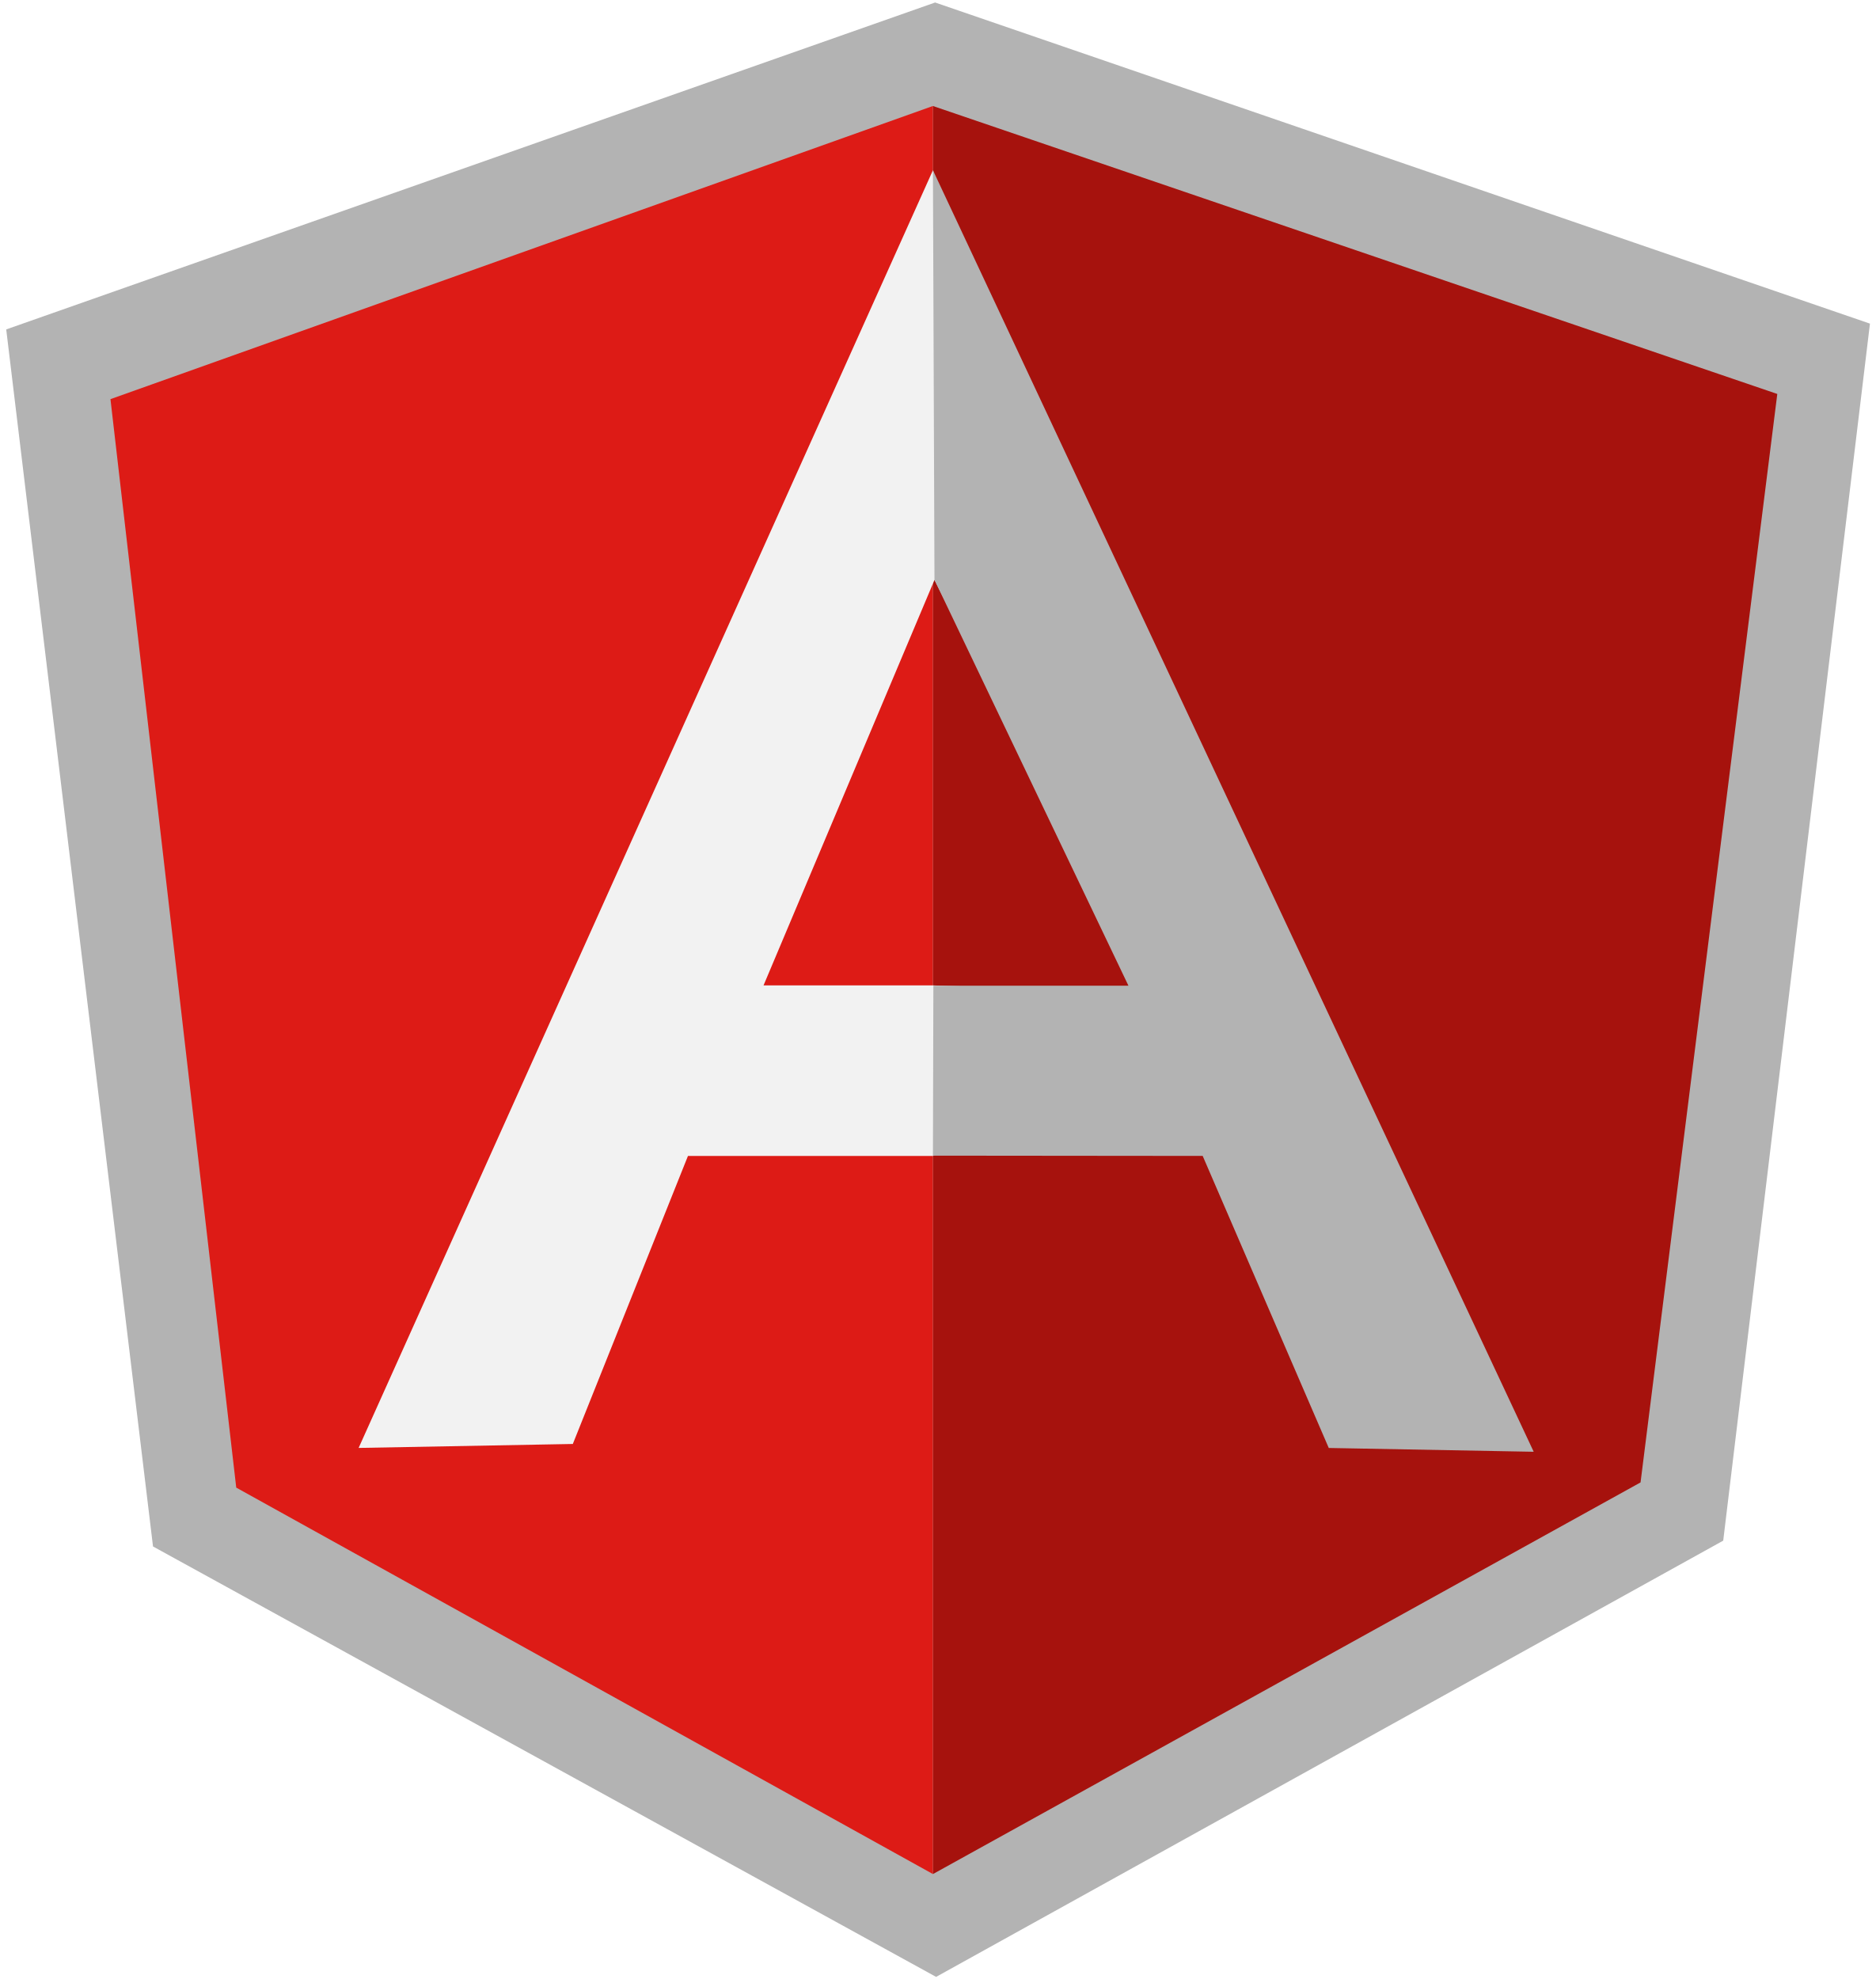
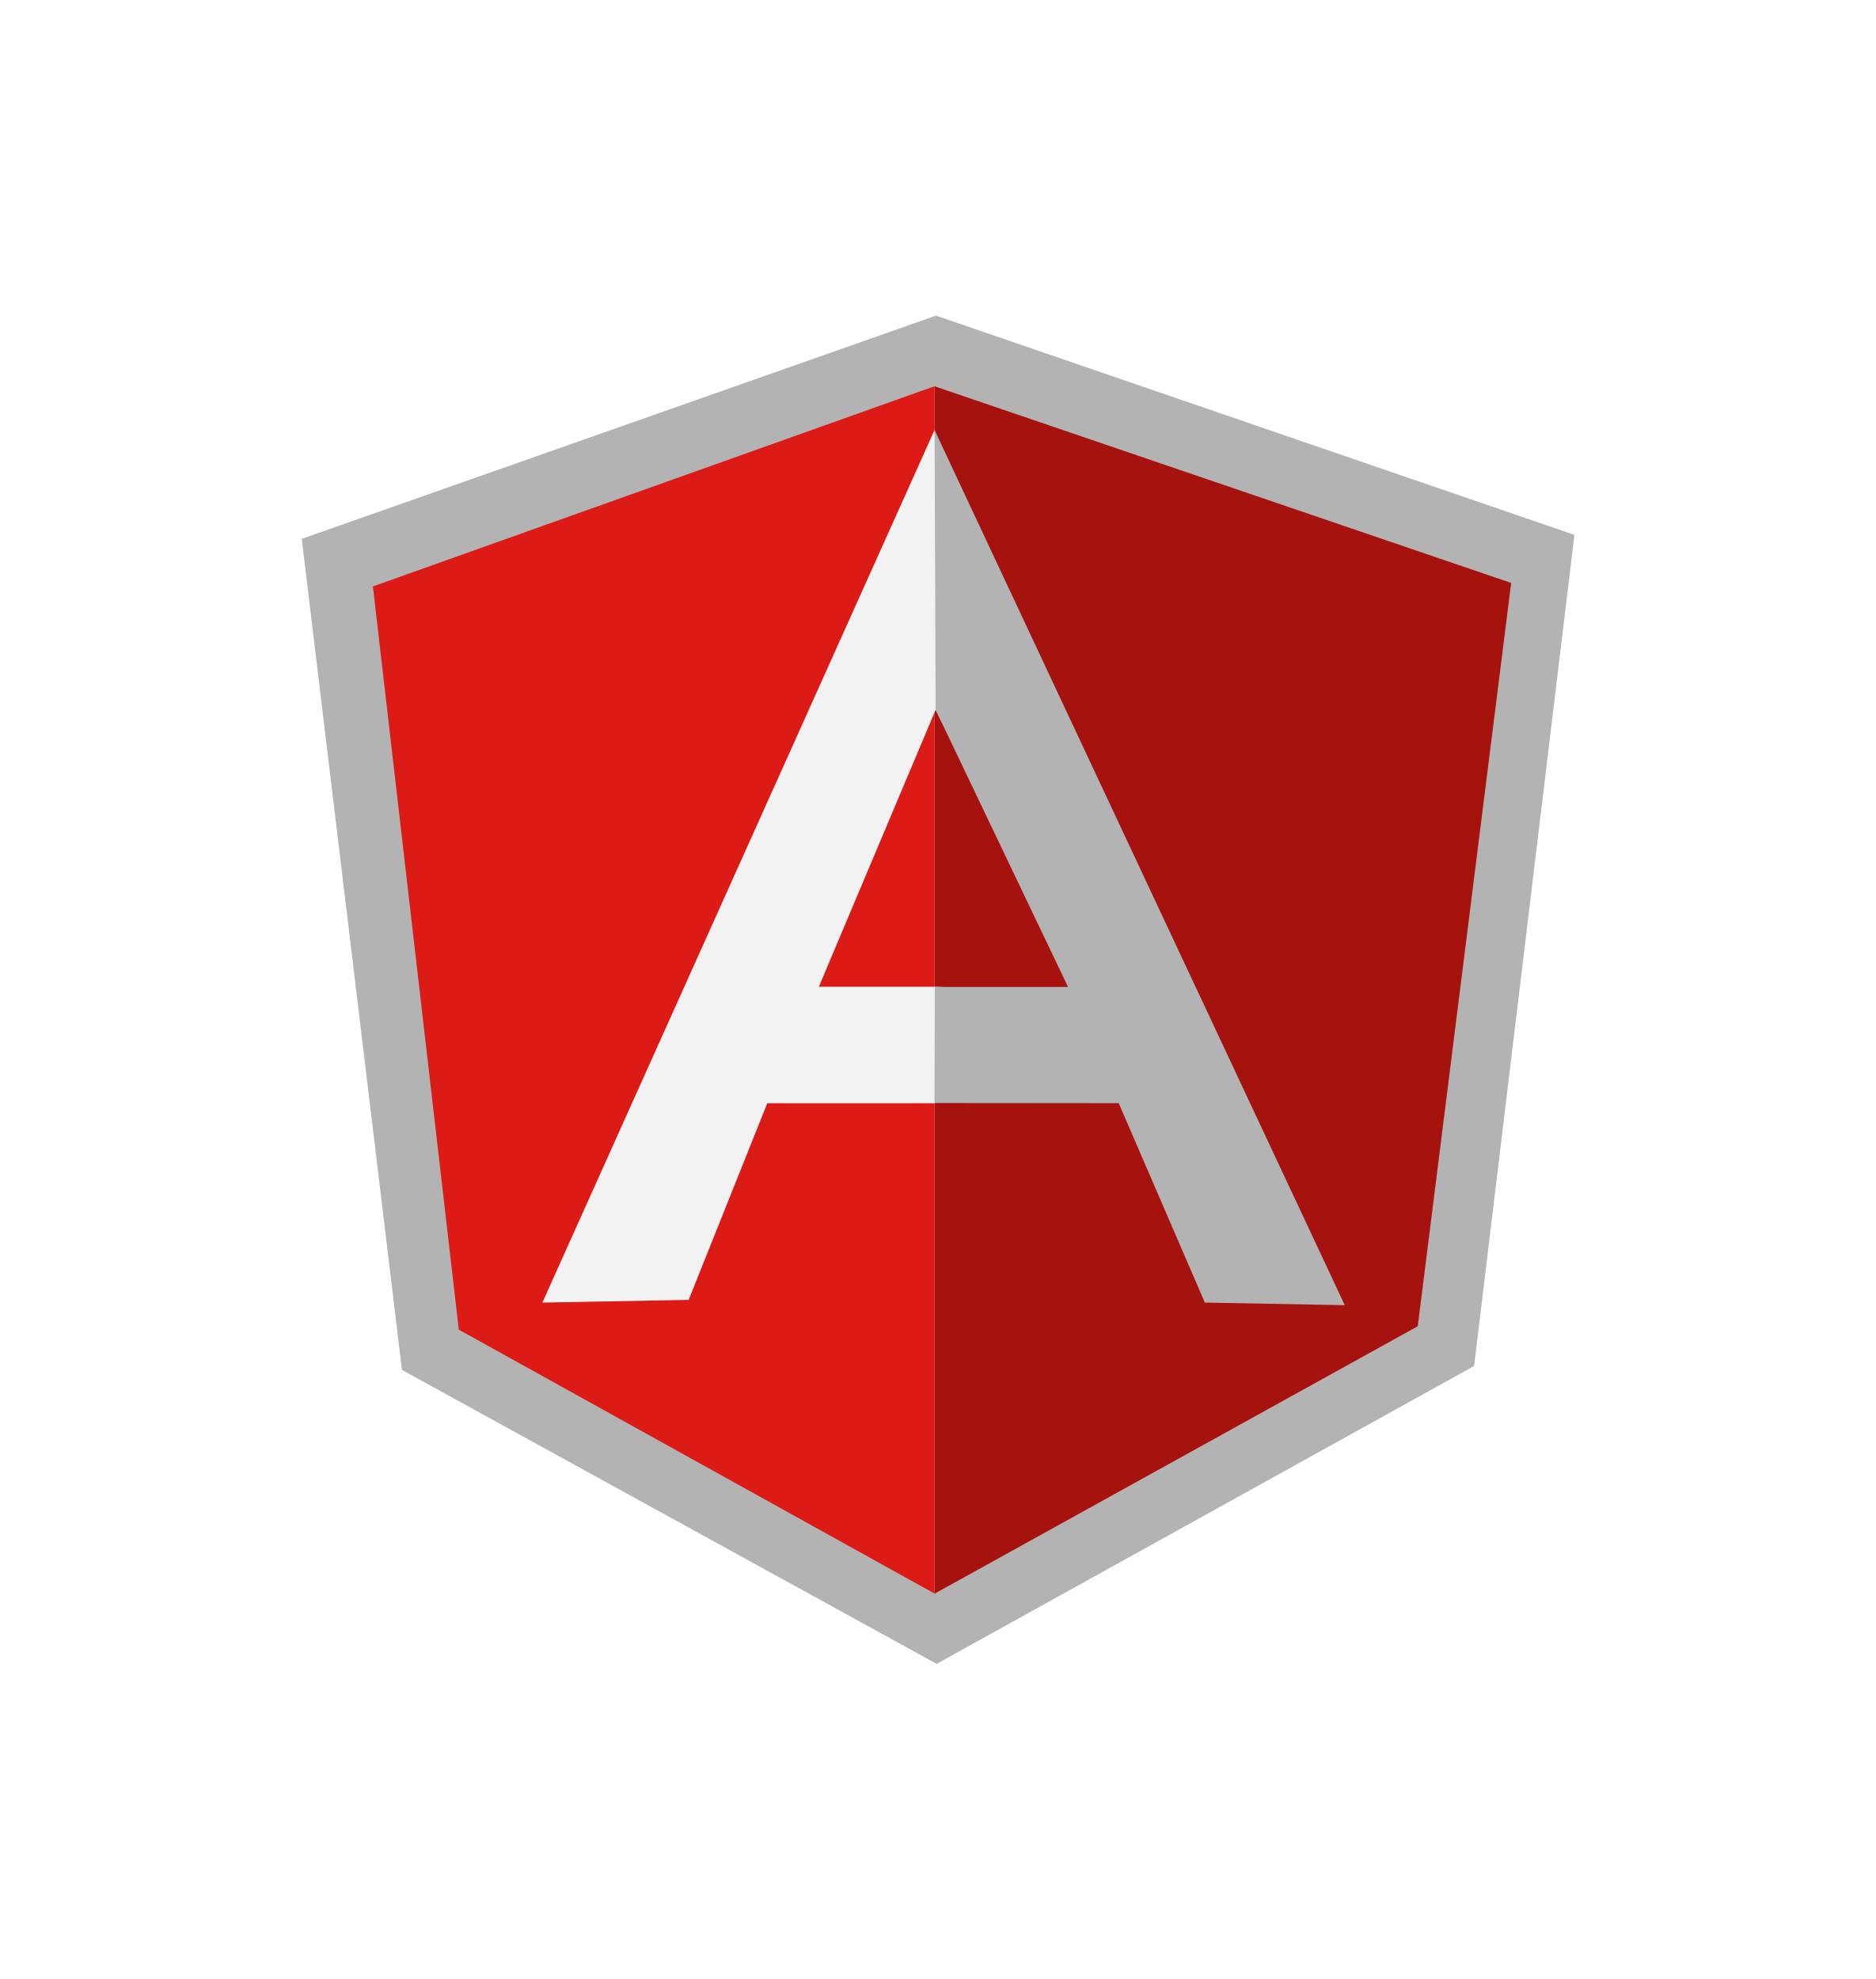
- <svg xmlns="http://www.w3.org/2000/svg" width="2370" height="2500" viewBox="0 0 256 270" preserveAspectRatio="xMinYMin meet">
-   <path d="M127.606.341L.849 44.95 20.88 211.022l106.86 58.732 107.412-59.528L255.175 44.16 127.606.341z" fill="#B3B3B3" />
-   <path d="M242.532 53.758L127.31 14.466v241.256l96.561-53.441 18.66-148.523z" fill="#A6120D" />
-   <path d="M15.073 54.466l17.165 148.525 95.07 52.731V14.462L15.074 54.465z" fill="#DD1B16" />
-   <path d="M159.027 142.898L127.31 157.73H93.881l-15.714 39.305-29.228.54L127.31 23.227l31.717 119.672zm-3.066-7.467l-28.44-56.303-23.329 55.334h23.117l28.652.97z" fill="#F2F2F2" />
-   <path d="M127.309 23.226l.21 55.902 26.47 55.377h-26.62l-.06 23.189 36.81.035 17.204 39.852 27.967.518-81.981-174.873z" fill="#B3B3B3" />
+ <svg xmlns="http://www.w3.org/2000/svg" version="1.1" id="Layer_1" x="0px" y="0px" viewBox="0 0 2370 2500" style="enable-background:new 0 0 2370 2500;" xml:space="preserve">
+   <style type="text/css">
+ 	.st0{fill:#B3B3B3;}
+ 	.st1{fill:#A6120D;}
+ 	.st2{fill:#DD1B16;}
+ 	.st3{fill:#F2F2F2;}
+ </style>
+   <path class="st0" d="M1182.5,398.7l-801.3,282l126.6,1049.9l675.5,371.3l679-376.3L1989,675.7L1182.5,398.7z" />
+   <path class="st1" d="M1909.1,736.4L1180.7,488v1525.2l610.4-337.8L1909.1,736.4L1909.1,736.4z" />
+   <path class="st2" d="M471.1,740.8l108.5,938.9l601,333.4V487.9L471.1,740.8L471.1,740.8z" />
+   <path class="st3" d="M1381.2,1299.9l-200.5,93.8H969.3L870,1642.1l-184.8,3.4l495.4-1102.2L1381.2,1299.9L1381.2,1299.9z   M1361.8,1252.7L1182,896.7l-147.5,349.8h146.1L1361.8,1252.7L1361.8,1252.7z" />
+   <path class="st0" d="M1180.7,543.3l1.3,353.4l167.3,350.1H1181l-0.4,146.6l232.7,0.2l108.8,251.9l176.8,3.3L1180.7,543.3  L1180.7,543.3z" />
</svg>
